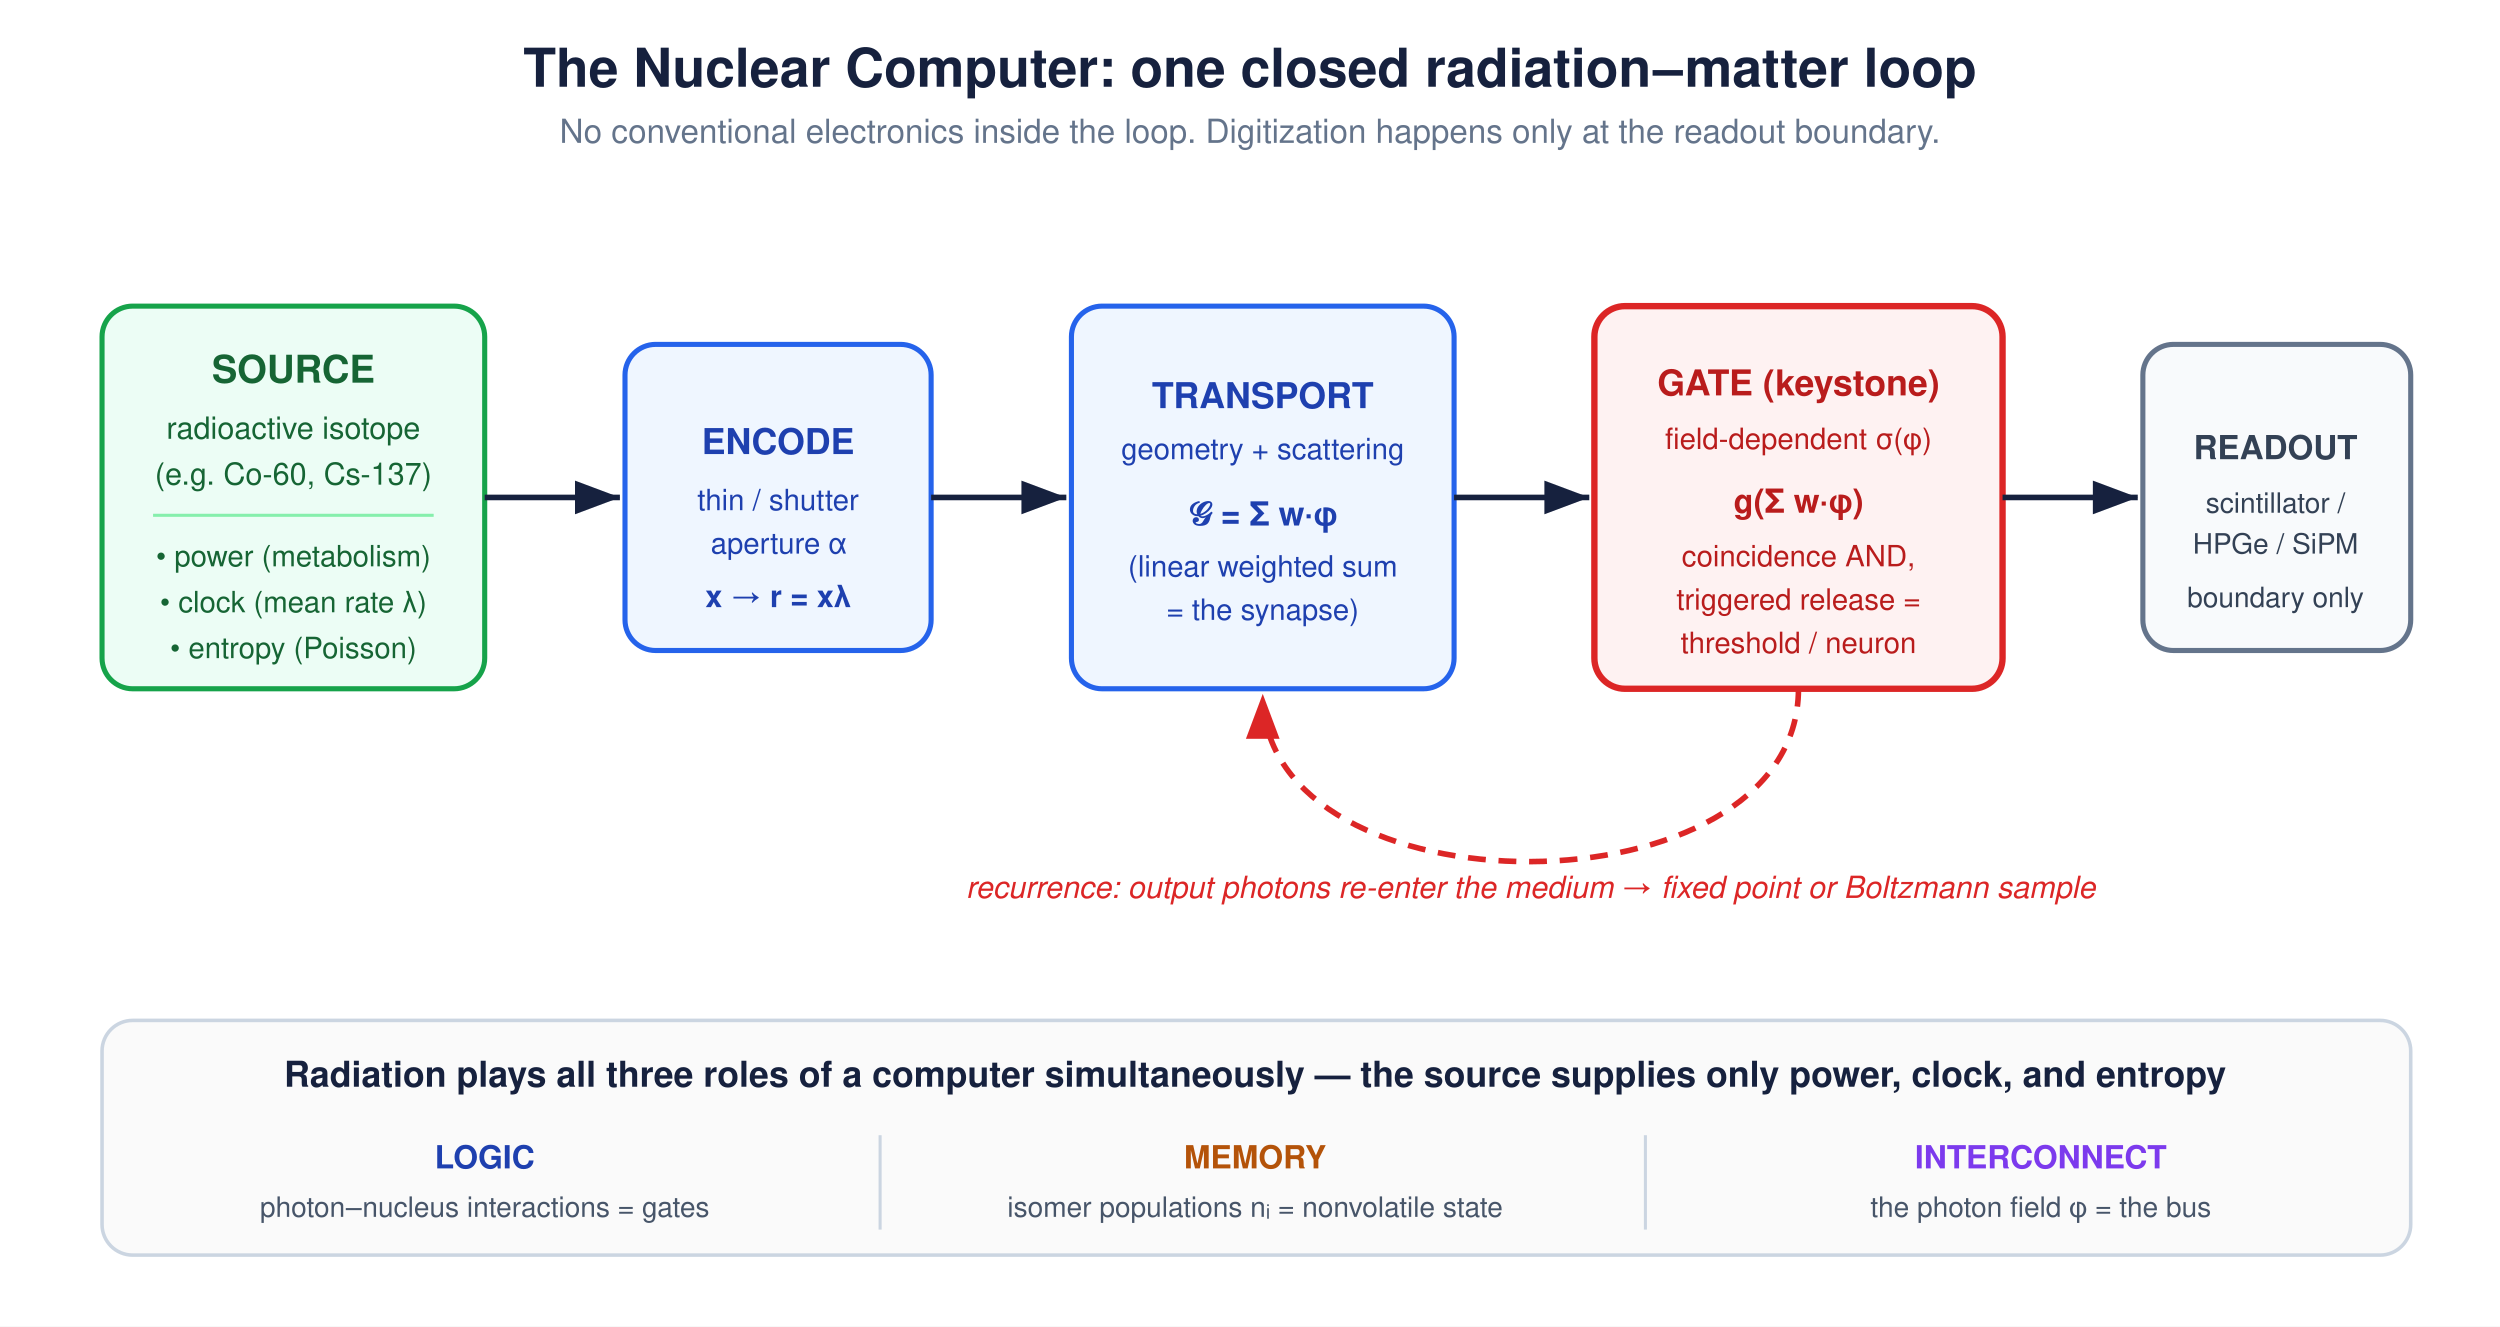
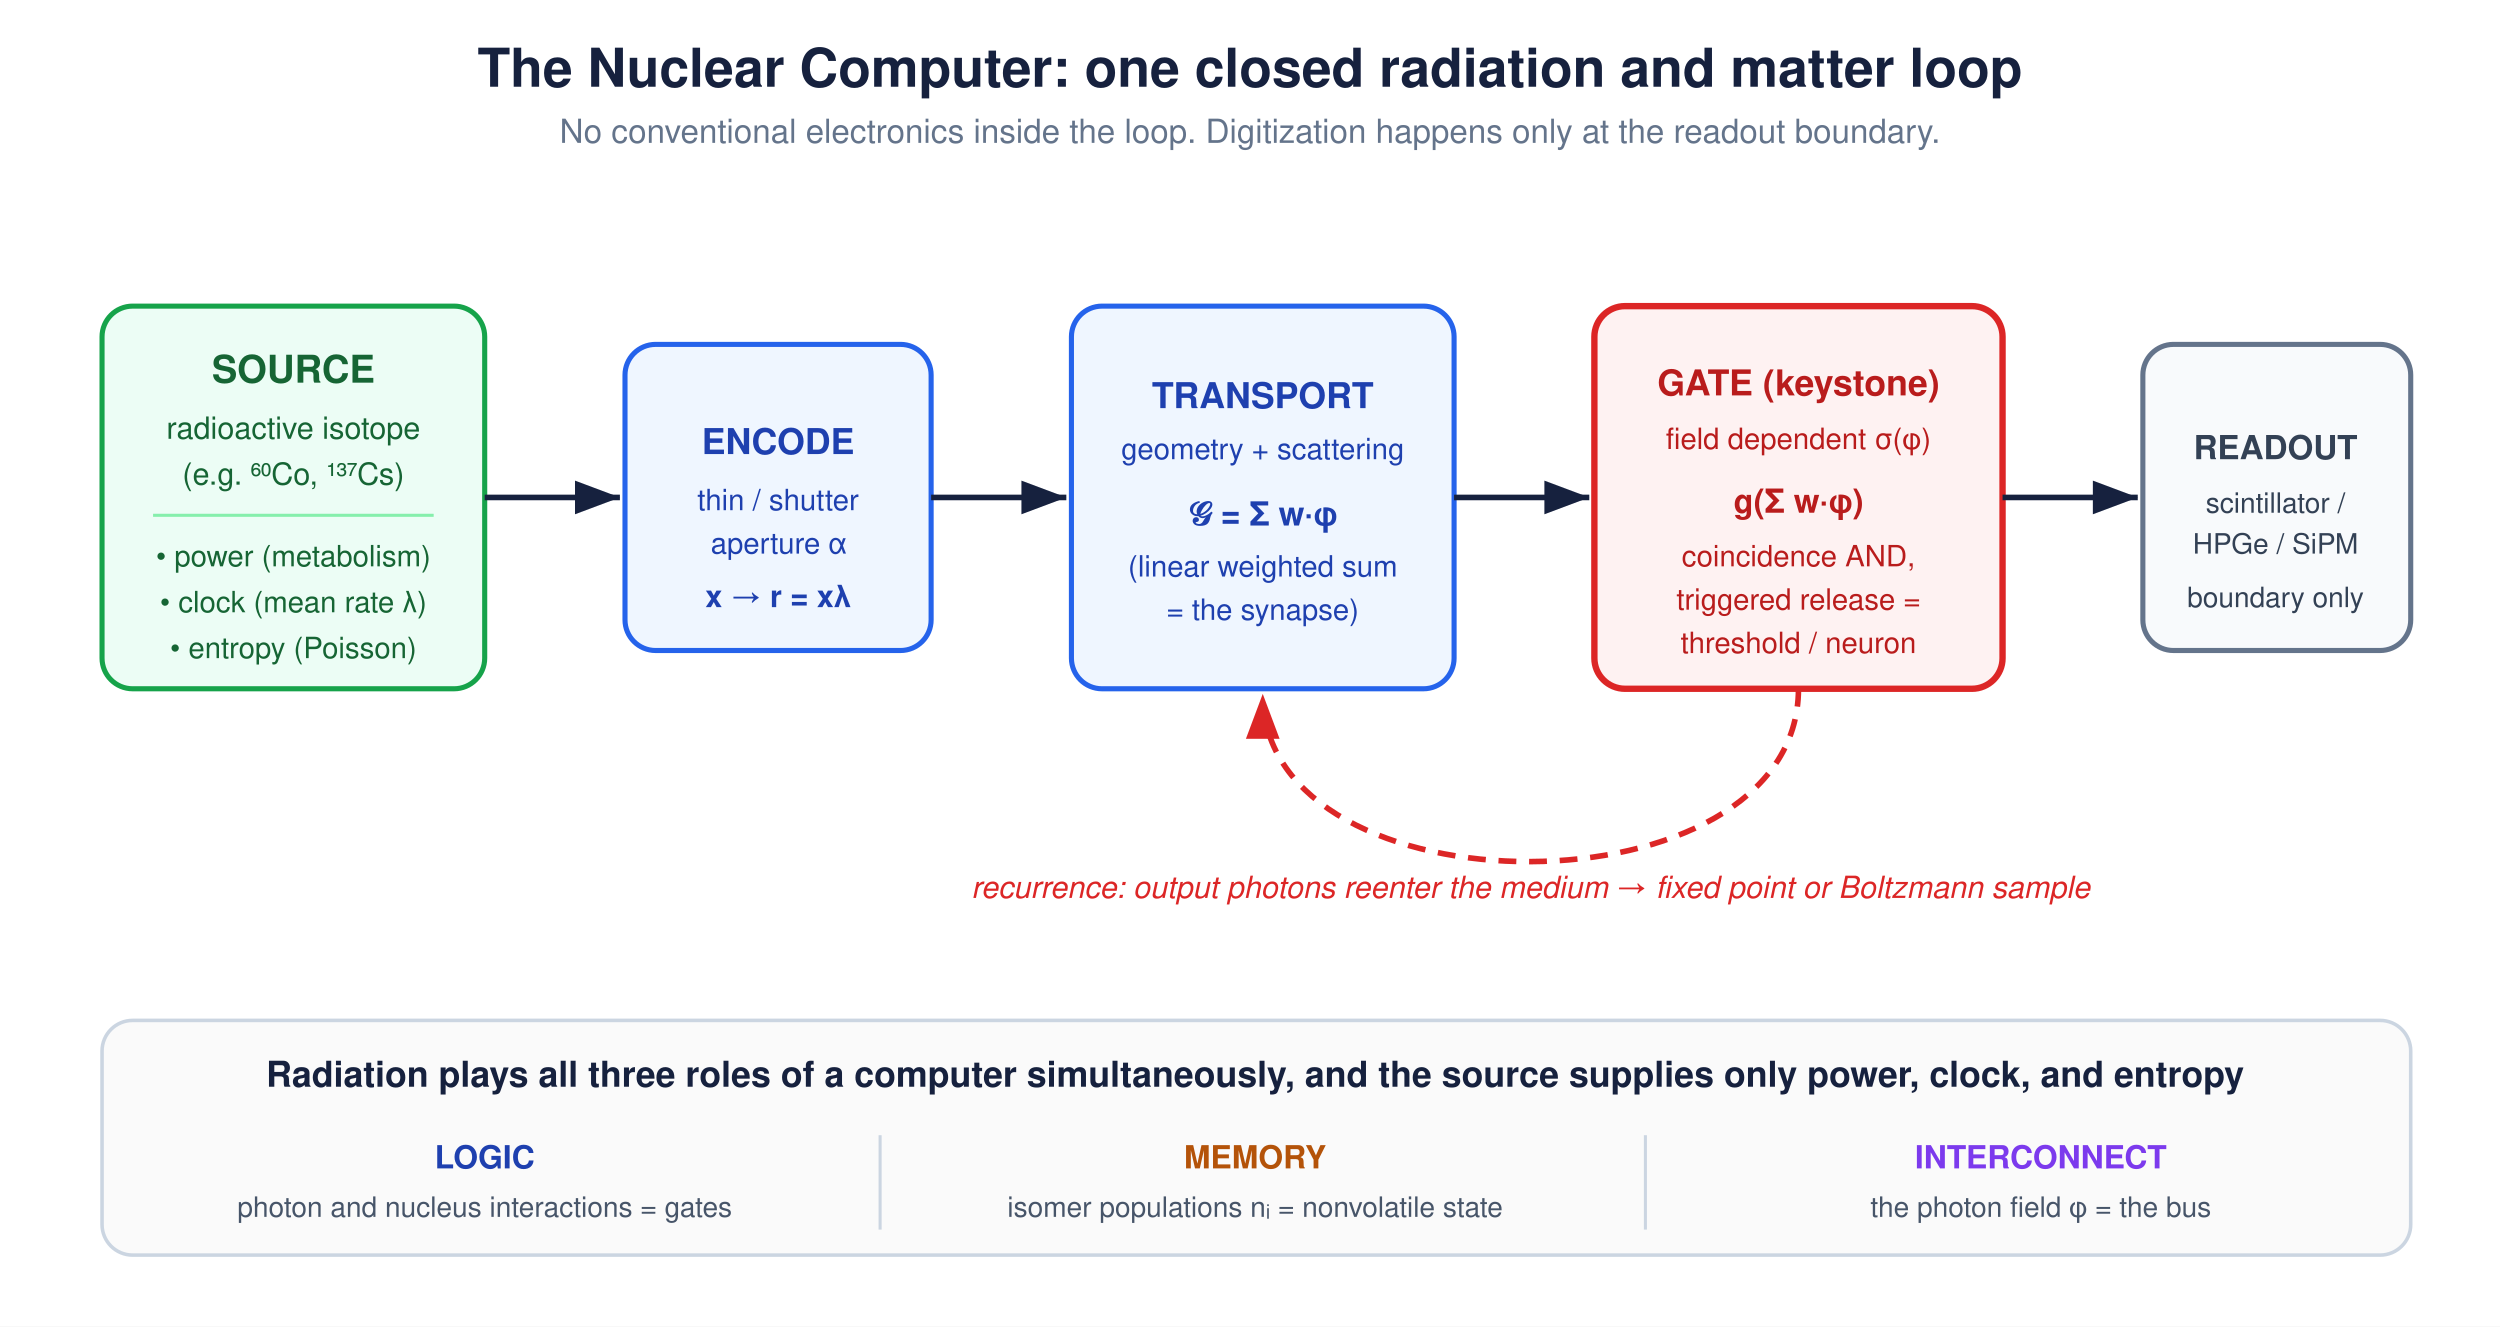
<svg xmlns="http://www.w3.org/2000/svg" viewBox="0 0 980 520" font-family="Helvetica, Arial, sans-serif">
  <defs>
    <marker id="arrow" markerWidth="10" markerHeight="10" refX="8" refY="3" orient="auto" markerUnits="strokeWidth">
      <path d="M0,0 L8,3 L0,6 Z" fill="#16213e" />
    </marker>
    <marker id="arrowR" markerWidth="10" markerHeight="10" refX="8" refY="3" orient="auto" markerUnits="strokeWidth">
      <path d="M0,0 L8,3 L0,6 Z" fill="#dc2626" />
    </marker>
  </defs>
  <rect width="980" height="520" fill="white" />
-   <text x="490" y="34" text-anchor="middle" font-size="21" font-weight="bold" fill="#16213e">The Nuclear Computer: one closed radiation–matter loop</text>
+   <text x="490" y="34" text-anchor="middle" font-size="21" font-weight="bold" fill="#16213e">The Nuclear Computer: one closed radiation and matter loop</text>
  <text x="490" y="56" text-anchor="middle" font-size="13" fill="#64748b">No conventional electronics inside the loop. Digitization happens only at the readout boundary.</text>
  <rect x="40" y="120" width="150" height="150" rx="12" fill="#ecfdf5" stroke="#16a34a" stroke-width="2" />
  <text x="115" y="150" text-anchor="middle" font-size="15" font-weight="bold" fill="#166534">SOURCE</text>
  <text x="115" y="172" text-anchor="middle" font-size="12" fill="#166534">radioactive isotope</text>
-   <text x="115" y="190" text-anchor="middle" font-size="12" fill="#166534">(e.g. Co-60, Cs-137)</text>
+   <text x="115" y="190" text-anchor="middle" font-size="12" fill="#166534">(e.g. ⁶⁰Co, ¹³⁷Cs)</text>
  <line x1="60" y1="202" x2="170" y2="202" stroke="#86efac" stroke-width="1.2" />
  <text x="115" y="222" text-anchor="middle" font-size="11.5" fill="#166534">• power (metabolism)</text>
  <text x="115" y="240" text-anchor="middle" font-size="11.5" fill="#166534">• clock (mean rate λ)</text>
  <text x="115" y="258" text-anchor="middle" font-size="11.5" fill="#166534">• entropy (Poisson)</text>
  <rect x="245" y="135" width="120" height="120" rx="12" fill="#eff6ff" stroke="#2563eb" stroke-width="2" />
  <text x="305" y="178" text-anchor="middle" font-size="14" font-weight="bold" fill="#1e40af">ENCODE</text>
  <text x="305" y="200" text-anchor="middle" font-size="11.5" fill="#1e40af">thin / shutter</text>
  <text x="305" y="217" text-anchor="middle" font-size="11.5" fill="#1e40af">aperture α</text>
  <text x="305" y="238" text-anchor="middle" font-size="12" font-weight="bold" fill="#1e40af">x → r = xλ</text>
  <rect x="420" y="120" width="150" height="150" rx="12" fill="#eff6ff" stroke="#2563eb" stroke-width="2" />
  <text x="495" y="160" text-anchor="middle" font-size="14" font-weight="bold" fill="#1e40af">TRANSPORT</text>
  <text x="495" y="180" text-anchor="middle" font-size="11.5" fill="#1e40af">geometry + scattering</text>
  <text x="495" y="206" text-anchor="middle" font-size="13" font-weight="bold" fill="#1e40af">𝒢 = Σ w·φ</text>
  <text x="495" y="226" text-anchor="middle" font-size="11.5" fill="#1e40af">(linear weighted sum</text>
  <text x="495" y="243" text-anchor="middle" font-size="11.5" fill="#1e40af">= the synapse)</text>
  <rect x="625" y="120" width="160" height="150" rx="12" fill="#fef2f2" stroke="#dc2626" stroke-width="2.5" />
  <text x="705" y="155" text-anchor="middle" font-size="14" font-weight="bold" fill="#b91c1c">GATE  (keystone)</text>
-   <text x="705" y="176" text-anchor="middle" font-size="11.5" fill="#b91c1c">field-dependent σ(φ)</text>
+   <text x="705" y="176" text-anchor="middle" font-size="11.5" fill="#b91c1c">field dependent σ(φ)</text>
  <text x="705" y="201" text-anchor="middle" font-size="13" font-weight="bold" fill="#b91c1c">g(Σ w·φ)</text>
  <text x="705" y="222" text-anchor="middle" font-size="11.5" fill="#b91c1c">coincidence AND,</text>
  <text x="705" y="239" text-anchor="middle" font-size="11.5" fill="#b91c1c">triggered release =</text>
  <text x="705" y="256" text-anchor="middle" font-size="11.5" fill="#b91c1c">threshold / neuron</text>
  <rect x="840" y="135" width="105" height="120" rx="12" fill="#f8fafc" stroke="#64748b" stroke-width="2" />
  <text x="892" y="180" text-anchor="middle" font-size="13" font-weight="bold" fill="#334155">READOUT</text>
  <text x="892" y="201" text-anchor="middle" font-size="11" fill="#334155">scintillator /</text>
  <text x="892" y="217" text-anchor="middle" font-size="11" fill="#334155">HPGe / SiPM</text>
  <text x="892" y="238" text-anchor="middle" font-size="11" fill="#334155">boundary only</text>
  <line x1="190" y1="195" x2="243" y2="195" stroke="#16213e" stroke-width="2.2" marker-end="url(#arrow)" />
  <line x1="365" y1="195" x2="418" y2="195" stroke="#16213e" stroke-width="2.2" marker-end="url(#arrow)" />
  <line x1="570" y1="195" x2="623" y2="195" stroke="#16213e" stroke-width="2.2" marker-end="url(#arrow)" />
  <line x1="785" y1="195" x2="838" y2="195" stroke="#16213e" stroke-width="2.2" marker-end="url(#arrow)" />
  <path d="M705,270 C705,360 495,360 495,272" fill="none" stroke="#dc2626" stroke-width="2.2" stroke-dasharray="7 5" marker-end="url(#arrowR)" />
-   <text x="600" y="352" text-anchor="middle" font-size="12" font-style="italic" fill="#dc2626">recurrence: output photons re-enter the medium → fixed point or Boltzmann sample</text>
+   <text x="600" y="352" text-anchor="middle" font-size="12" font-style="italic" fill="#dc2626">recurrence: output photons reenter the medium → fixed point or Boltzmann sample</text>
  <rect x="40" y="400" width="905" height="92" rx="12" fill="#fafafa" stroke="#cbd5e1" stroke-width="1.4" />
-   <text x="492" y="426" text-anchor="middle" font-size="14" font-weight="bold" fill="#16213e">Radiation plays all three roles of a computer simultaneously — the source supplies only power, clock, and entropy</text>
+   <text x="492" y="426" text-anchor="middle" font-size="14" font-weight="bold" fill="#16213e">Radiation plays all three roles of a computer simultaneously, and the source supplies only power, clock, and entropy</text>
  <text x="190" y="458" text-anchor="middle" font-size="12.5" font-weight="bold" fill="#1e40af">LOGIC</text>
-   <text x="190" y="477" text-anchor="middle" font-size="11" fill="#475569">photon–nucleus interactions = gates</text>
+   <text x="190" y="477" text-anchor="middle" font-size="11" fill="#475569">photon and nucleus interactions = gates</text>
  <text x="492" y="458" text-anchor="middle" font-size="12.5" font-weight="bold" fill="#b45309">MEMORY</text>
  <text x="492" y="477" text-anchor="middle" font-size="11" fill="#475569">isomer populations nᵢ = nonvolatile state</text>
  <text x="800" y="458" text-anchor="middle" font-size="12.5" font-weight="bold" fill="#7c3aed">INTERCONNECT</text>
  <text x="800" y="477" text-anchor="middle" font-size="11" fill="#475569">the photon field φ = the bus</text>
  <line x1="345" y1="445" x2="345" y2="482" stroke="#cbd5e1" stroke-width="1.2" />
  <line x1="645" y1="445" x2="645" y2="482" stroke="#cbd5e1" stroke-width="1.2" />
</svg>
